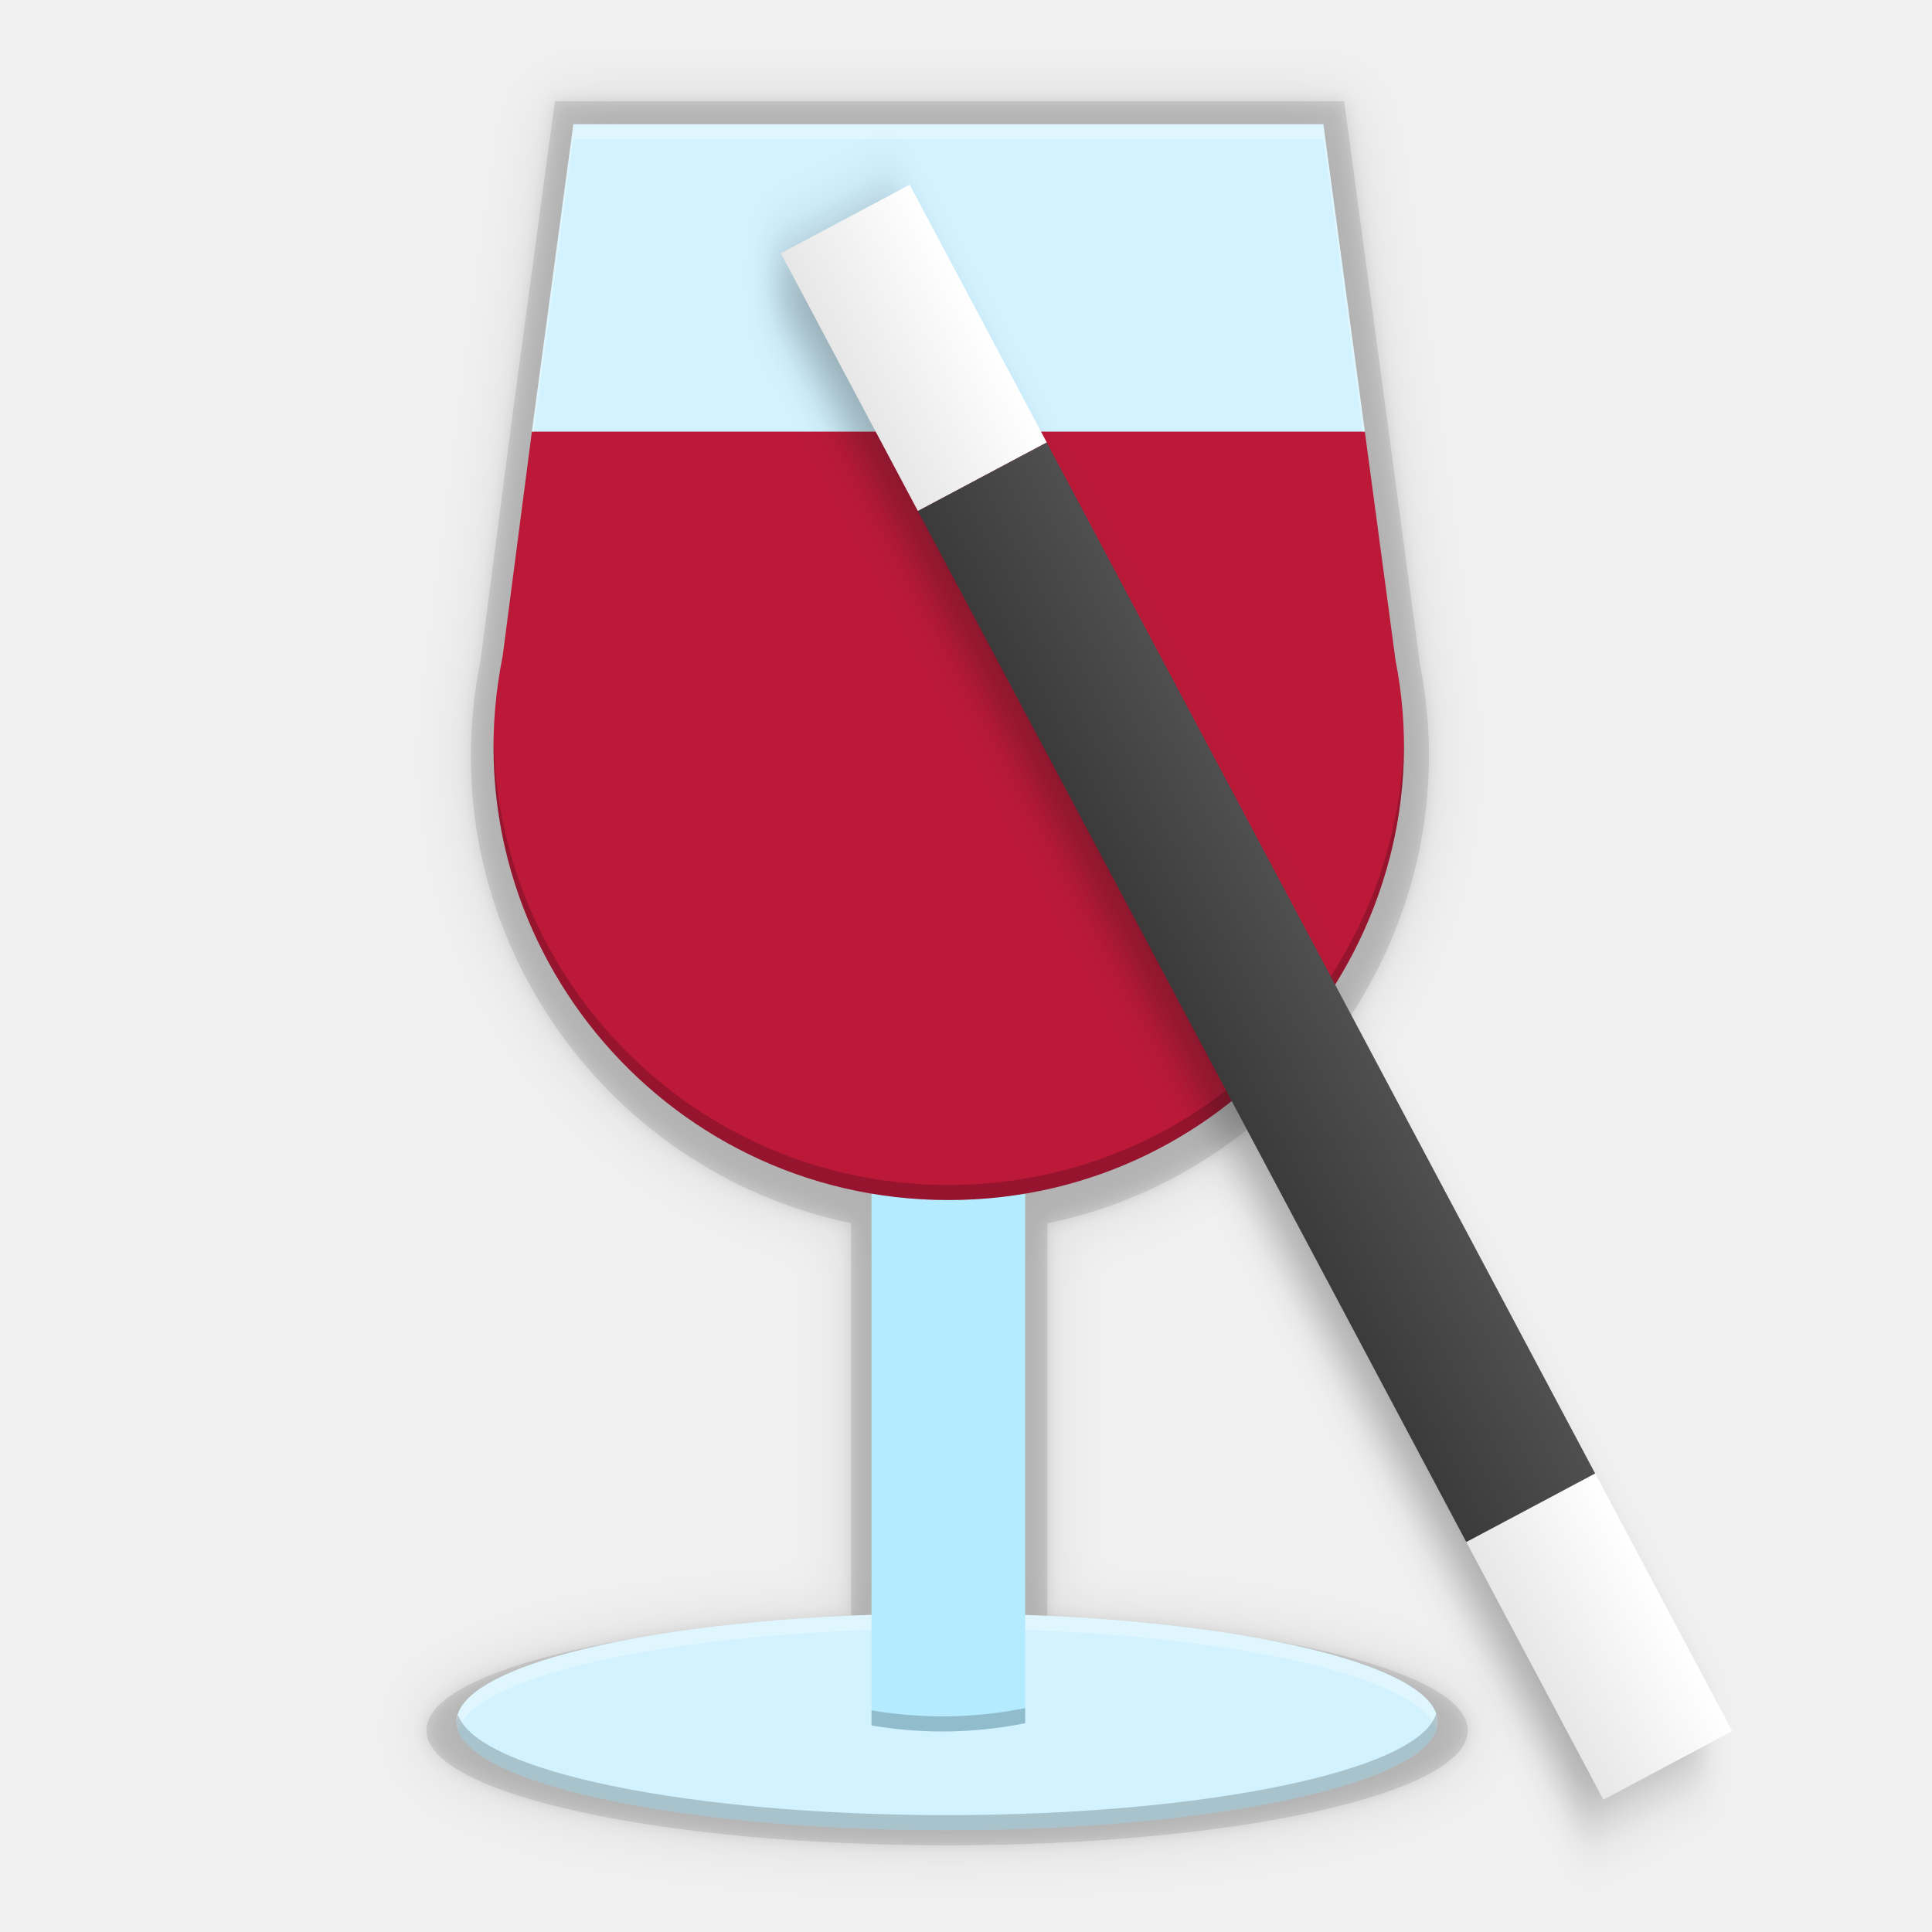
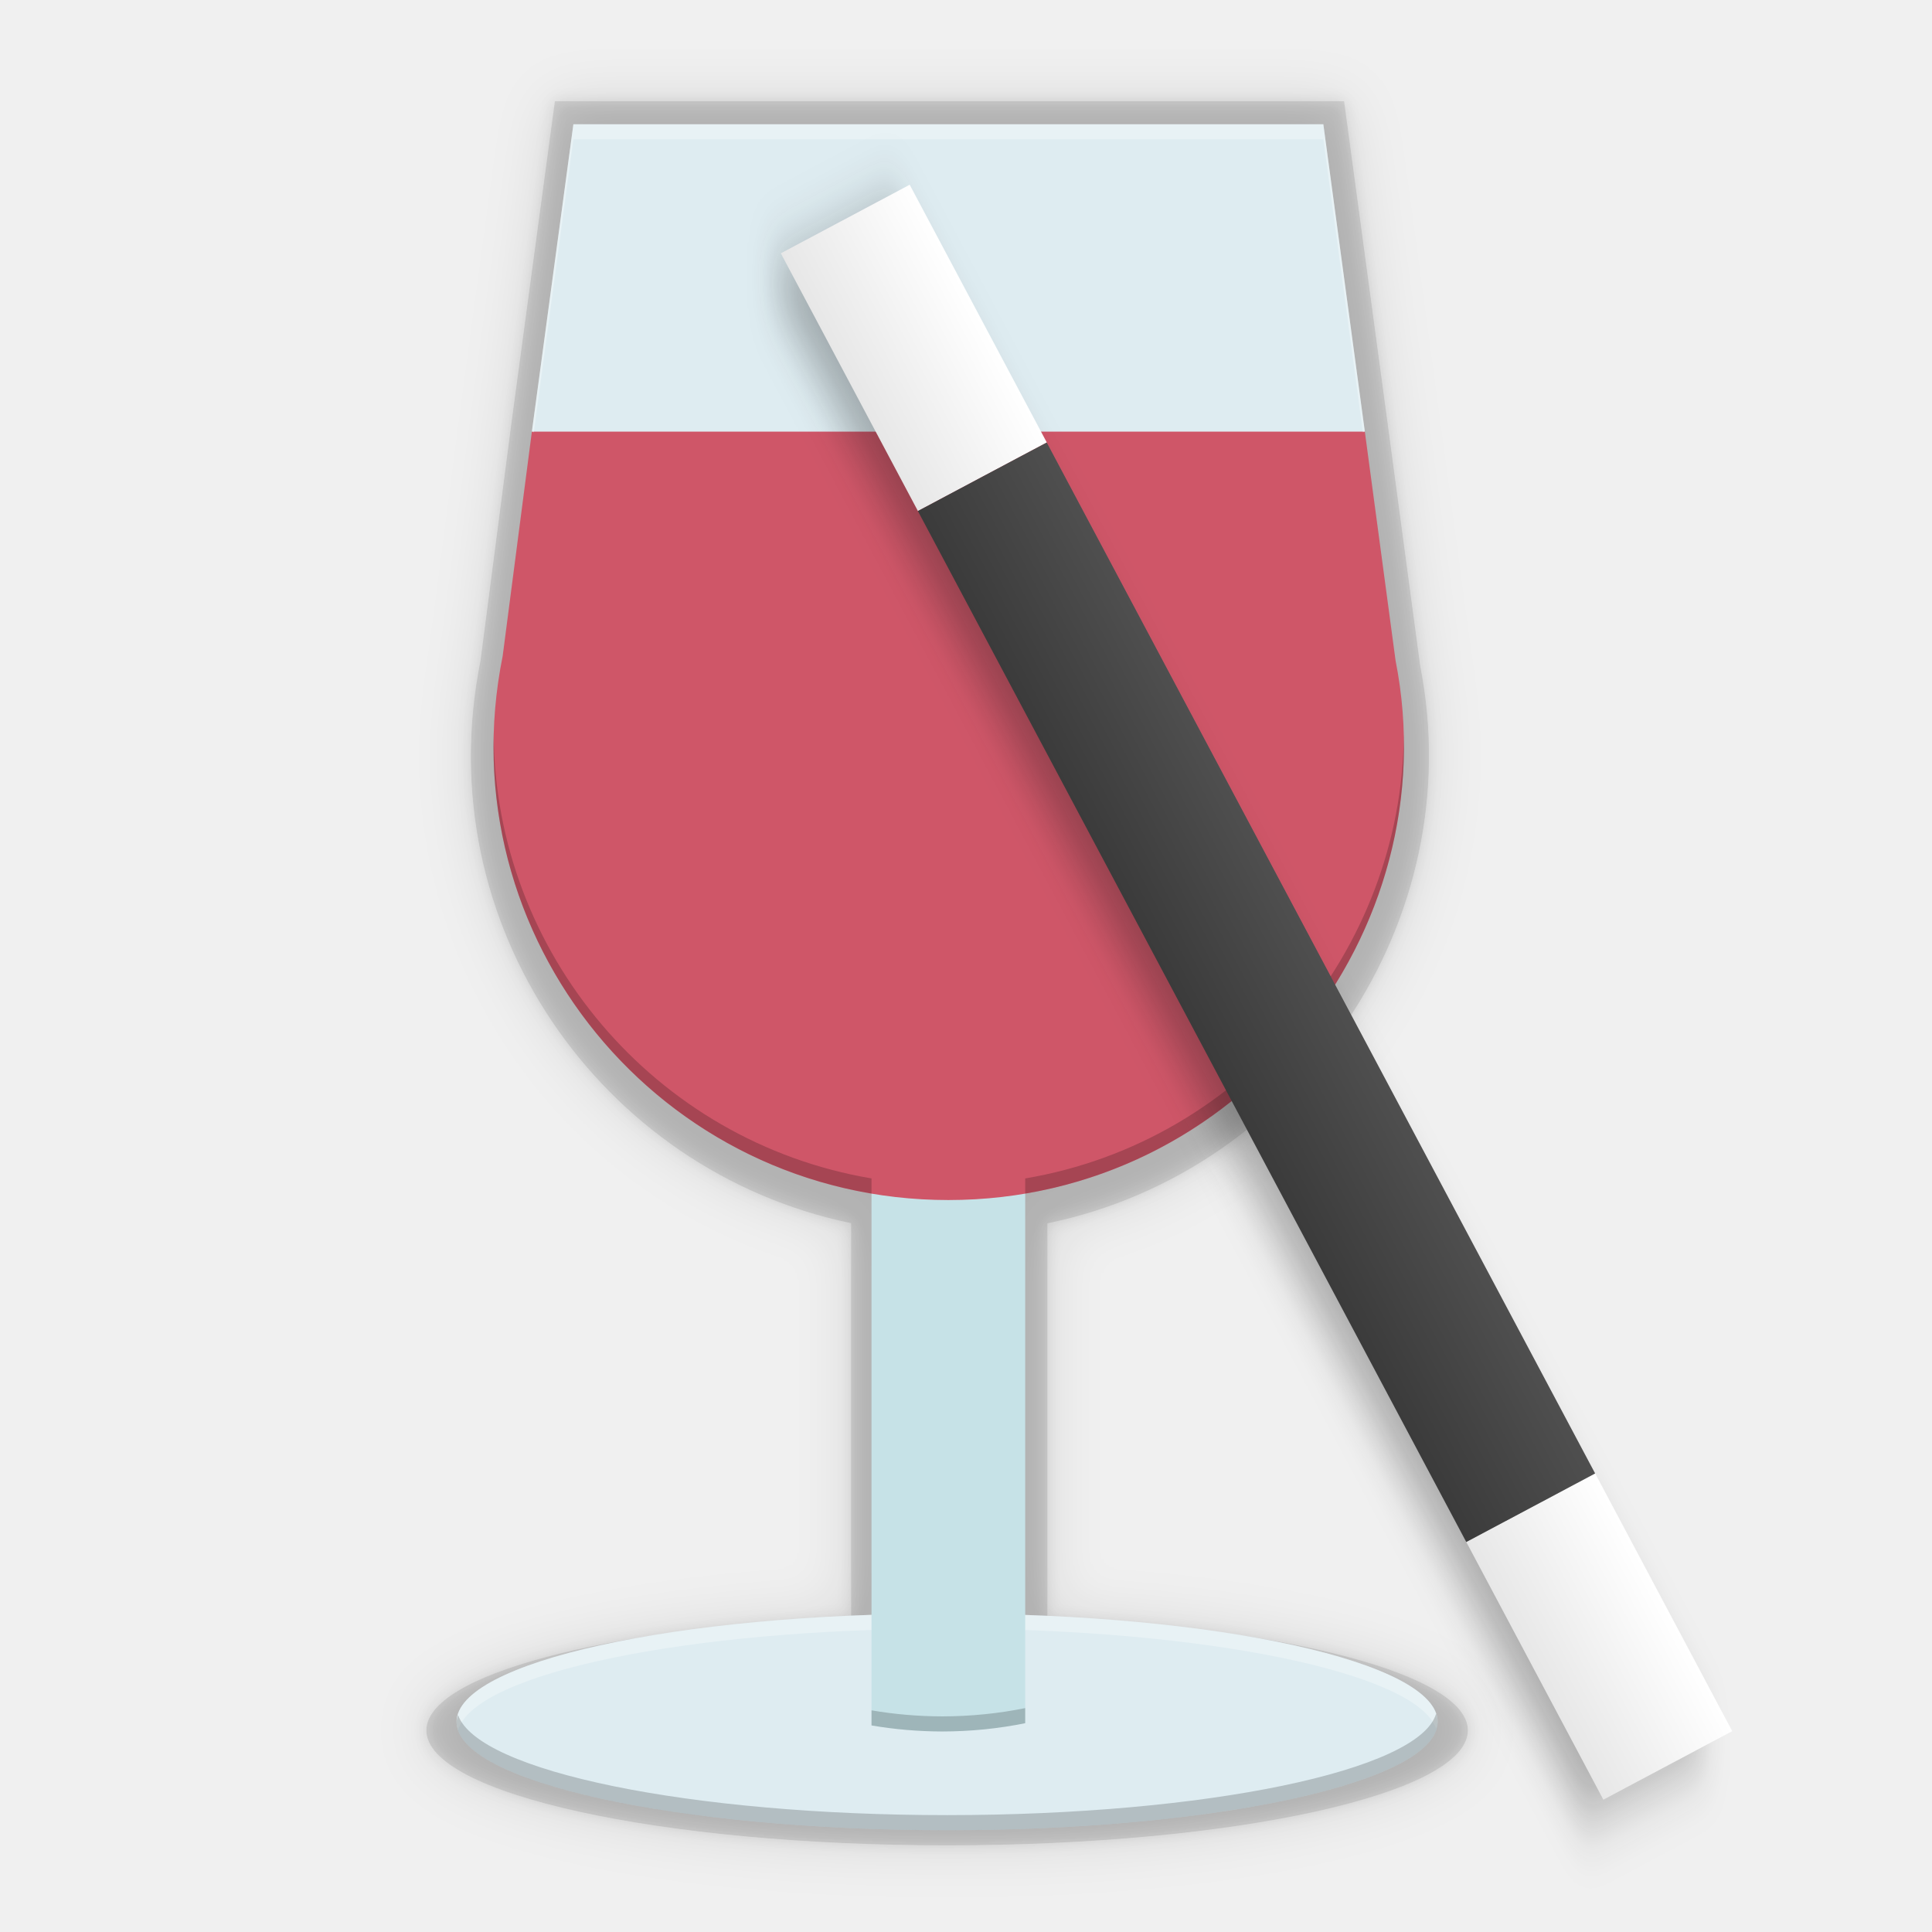
<svg xmlns="http://www.w3.org/2000/svg" xmlns:xlink="http://www.w3.org/1999/xlink" height="256" viewBox="-54 0 192 192" width="256" version="1.1" id="svg34">
  <defs id="defs38">
    <filter style="color-interpolation-filters:sRGB" id="filter938" x="-0.016" width="1.032" y="-0.01" height="1.019">
      <feGaussianBlur stdDeviation="0.923" id="feGaussianBlur940" />
    </filter>
    <filter style="color-interpolation-filters:sRGB" id="filter952" x="-0.064" width="1.128" y="-0.038" height="1.077">
      <feGaussianBlur stdDeviation="3.691" id="feGaussianBlur954" />
    </filter>
    <filter style="color-interpolation-filters:sRGB" id="filter5415" width="1.129" height="1.076" x="-0.07" y="-0.04">
      <feGaussianBlur id="feGaussianBlur41" stdDeviation="2.813" />
    </filter>
    <linearGradient id="linearGradient1674" x1="285" x2="301" y1="102" y2="102" gradientUnits="userSpaceOnUse" xlink:href="#linearGradient1672" />
    <linearGradient id="linearGradient1672">
      <stop style="stop-color:#e7e7e7" id="stop7" offset="0" />
      <stop style="stop-color:#ffffff" id="stop9" offset="1" />
    </linearGradient>
    <linearGradient id="linearGradient1665" x1="-223.246" x2="-207.247" y1="206.874" y2="206.874" gradientUnits="userSpaceOnUse" xlink:href="#linearGradient1663" />
    <linearGradient id="linearGradient1663">
      <stop style="stop-color:#3b3b3b" id="stop12" offset="0" />
      <stop style="stop-color:#4f4f4f" id="stop14" offset="1" />
    </linearGradient>
    <linearGradient xlink:href="#linearGradient1672" id="linearGradient1834" gradientUnits="userSpaceOnUse" x1="285" y1="102" x2="301" y2="102" />
  </defs>
  <path style="opacity:0.1;fill:#000203;fill-opacity:1;stroke:none;stroke-width:5.903;stroke-linecap:round;stroke-linejoin:bevel;stroke-miterlimit:4;stroke-dasharray:none;stroke-dashoffset:0;stroke-opacity:0.467;filter:url(#filter952)" d="M 73.527 13.412 L 67.742 56.27 L 63.672 87.557 C 56.63 122.381 79.504 155.173 112.779 162.078 L 112.779 178.766 L 112.779 214.309 A 69 15.238 0 0 0 56.496 229.275 A 69 15.238 0 0 0 125.496 244.514 A 69 15.238 0 0 0 194.496 229.275 A 69 15.238 0 0 0 138.779 214.328 L 138.779 179.152 L 138.779 162.098 C 172.344 155.174 194.846 121.942 188.174 88.197 L 183.887 56.27 L 178.1 13.412 L 73.527 13.412 z " transform="matrix(0.75,0,0,0.75,-54,0)" id="path942" />
  <path id="path936" transform="matrix(0.75,0,0,0.75,-54,0)" d="M 73.527 13.412 L 67.742 56.27 L 63.672 87.557 C 56.63 122.381 79.504 155.173 112.779 162.078 L 112.779 178.766 L 112.779 214.309 A 69 15.238 0 0 0 56.496 229.275 A 69 15.238 0 0 0 125.496 244.514 A 69 15.238 0 0 0 194.496 229.275 A 69 15.238 0 0 0 138.779 214.328 L 138.779 179.152 L 138.779 162.098 C 172.344 155.174 194.846 121.942 188.174 88.197 L 183.887 56.27 L 178.1 13.412 L 73.527 13.412 z " style="opacity:0.1;fill:#000203;fill-opacity:1;stroke:none;stroke-width:5.903;stroke-linecap:round;stroke-linejoin:bevel;stroke-miterlimit:4;stroke-dasharray:none;stroke-dashoffset:0;stroke-opacity:0.467;filter:url(#filter938)" />
  <path style="opacity:0.1;fill:#000203;fill-opacity:1;stroke:none;stroke-width:5.903;stroke-linecap:round;stroke-linejoin:bevel;stroke-miterlimit:4;stroke-dasharray:none;stroke-dashoffset:0;stroke-opacity:0.467" d="M 73.527 13.412 L 67.742 56.27 L 63.672 87.557 C 56.63 122.381 79.504 155.173 112.779 162.078 L 112.779 178.766 L 112.779 214.309 A 69 15.238 0 0 0 56.496 229.275 A 69 15.238 0 0 0 125.496 244.514 A 69 15.238 0 0 0 194.496 229.275 A 69 15.238 0 0 0 138.779 214.328 L 138.779 179.152 L 138.779 162.098 C 172.344 155.174 194.846 121.942 188.174 88.197 L 183.887 56.27 L 178.1 13.412 L 73.527 13.412 z " transform="matrix(0.75,0,0,0.75,-54,0)" id="ellipse933" />
-   <ellipse style="opacity:1;fill:#d2f2ff;fill-opacity:1;stroke:none;stroke-width:4.171;stroke-linecap:round;stroke-linejoin:bevel;stroke-miterlimit:4;stroke-dasharray:none;stroke-dashoffset:0;stroke-opacity:0.467" id="path847" cx="40.122" cy="171.119" rx="48.75" ry="10.766" />
-   <path d="M 81.636,42.895 40.247,58.168 -1.143,42.895 2.982,12.35 h 74.53 z m 0,0" id="path2" style="fill:#d2f2ff;stroke-width:0.509;fill-opacity:1" />
+   <ellipse style="opacity:1;fill:#deecf1;fill-opacity:1;stroke:none;stroke-width:4.171;stroke-linecap:round;stroke-linejoin:bevel;stroke-miterlimit:4;stroke-dasharray:none;stroke-dashoffset:0;stroke-opacity:0.467" id="path847" cx="40.122" cy="171.119" rx="48.75" ry="10.766" />
+   <path d="M 81.636,42.895 40.247,58.168 -1.143,42.895 2.982,12.35 h 74.53 z m 0,0" id="path2" style="fill:#deecf1;stroke-width:0.509" />
  <path style="opacity:0.3;fill:#ffffff;fill-opacity:1;stroke:none;stroke-width:5.561;stroke-linecap:round;stroke-linejoin:bevel;stroke-miterlimit:4;stroke-dasharray:none;stroke-dashoffset:0;stroke-opacity:0.467" d="M 125.496 213.805 A 65 14.355 0 0 0 60.496 228.158 A 65 14.355 0 0 0 60.701 229.252 A 65 14.355 0 0 1 125.496 215.805 A 65 14.355 0 0 1 190.291 229.064 A 65 14.355 0 0 0 190.496 228.158 A 65 14.355 0 0 0 125.496 213.805 z " transform="matrix(0.75,0,0,0.75,-54,0)" id="ellipse895" />
-   <path style="fill:#b5ebff;stroke-width:0.679;fill-opacity:1" d="M 115.48 146.83 L 115.48 189.75 L 115.48 228.285 L 115.48 228.629 A 34.133 20.235 0 0 0 124.883 229.43 A 34.133 20.235 0 0 0 135.844 228.332 L 135.844 228.285 L 135.844 190.053 L 135.844 146.83 L 115.48 146.83 z " transform="matrix(0.75,0,0,0.75,-54,0)" id="path6" />
-   <path d="m 40.247,119.259 c -28.561,0 -49.943,-26.117 -44.291,-54.065 l 2.901,-22.299 h 82.779 l 3.055,22.756 C 90.036,92.685 69.112,119.259 40.247,119.259 Z m 0,0" id="path14" style="fill:#bc1938;stroke-width:0.509;fill-opacity:1" />
+   <path style="fill:#c6e2e7;stroke-width:0.679" d="M 115.48 146.83 L 115.48 189.75 L 115.48 228.285 L 115.48 228.629 A 34.133 20.235 0 0 0 124.883 229.43 A 34.133 20.235 0 0 0 135.844 228.332 L 135.844 228.285 L 135.844 190.053 L 135.844 146.83 L 115.48 146.83 z " transform="matrix(0.75,0,0,0.75,-54,0)" id="path6" />
+   <path d="m 40.247,119.259 c -28.561,0 -49.943,-26.117 -44.291,-54.065 l 2.901,-22.299 h 82.779 l 3.055,22.756 C 90.036,92.685 69.112,119.259 40.247,119.259 Z m 0,0" id="path14" style="fill:#cf5668;stroke-width:0.509" />
  <path style="fill:#ffffff;stroke-width:0.679;fill-opacity:1;opacity:0.32" d="M 75.975 16.467 L 70.477 57.193 L 70.734 57.289 L 75.975 18.467 L 175.35 18.467 L 180.59 57.289 L 180.848 57.193 L 175.35 16.467 L 75.975 16.467 z " transform="matrix(0.75,0,0,0.75,-54,0)" id="path890" />
  <path style="opacity:0.2;fill:#030507;fill-opacity:1;stroke:none;stroke-width:5.561;stroke-linecap:round;stroke-linejoin:bevel;stroke-miterlimit:4;stroke-dasharray:none;stroke-dashoffset:0;stroke-opacity:0.467" d="M 190.291 227.064 A 65 14.355 0 0 1 125.496 240.514 A 65 14.355 0 0 1 60.701 227.252 A 65 14.355 0 0 0 60.496 228.158 A 65 14.355 0 0 0 125.496 242.514 A 65 14.355 0 0 0 190.496 228.158 A 65 14.355 0 0 0 190.291 227.064 z " transform="matrix(0.75,0,0,0.75,-54,0)" id="ellipse900" />
  <path style="fill:#000000;stroke-width:0.679;fill-opacity:1;opacity:0.2" d="M 135.844 226.332 A 34.133 20.235 0 0 1 124.883 227.43 A 34.133 20.235 0 0 1 115.48 226.629 L 115.48 228.285 L 115.48 228.629 A 34.133 20.235 0 0 0 124.883 229.43 A 34.133 20.235 0 0 0 135.844 228.332 L 135.844 228.285 L 135.844 226.332 z " transform="matrix(0.75,0,0,0.75,-54,0)" id="path907" />
-   <path style="fill:#000000;stroke-width:0.679;fill-opacity:1;opacity:0.2" d="M 65.418 97.275 C 64.481 130.39 91.138 159.012 125.662 159.012 C 160.623 159.012 186.84 129.773 186.01 97.398 C 185.736 128.967 159.901 157.012 125.662 157.012 C 91.836 157.012 65.586 129.532 65.418 97.275 z " transform="matrix(0.75,0,0,0.75,-54,0)" id="path912" />
+   <path style="fill:#000000;stroke-width:0.679;fill-opacity:1;opacity:0.2" d="M 65.418 97.275 C 64.575 127.05 86.046 153.18 115.48 158.15 L 115.48 156.148 C 86.713 151.288 65.569 126.211 65.418 97.275 z M 186.01 97.398 C 185.764 125.75 164.895 151.246 135.844 156.15 L 135.844 158.152 C 165.581 153.134 186.757 126.543 186.01 97.398 z " transform="matrix(0.75,0,0,0.75,-54,0)" id="path912" />
  <g style="enable-background:new" transform="matrix(0.9066476,0,0,0.9066476,263.3323,-155.2599)" id="g1201">
    <g style="enable-background:new" transform="matrix(-1,0,0,1,284.6871,50.55103)" id="g1199">
      <g style="opacity:0.3;fill:#141414;filter:url(#filter5415)" transform="rotate(28.00919,307.8298,787.9315)" id="g1189">
        <g style="fill:#141414" id="g1187">
          <path style="fill:#141414" d="m 285,6 v 32 h 16 V 6 Z m 0,160 v 32 h 16 v -32 z" transform="matrix(-0.9999508,0,0,0.9999508,508.2323,104.8783)" id="path1183" />
          <rect style="fill:#141414" width="15.999" height="127.994" x="-223.25" y="142.88" transform="scale(-1,1)" id="rect1185" />
        </g>
      </g>
      <g transform="rotate(28.00919,310.839,782.9224)" id="g1197">
        <g id="g1195">
          <path style="fill:url(#linearGradient1834)" d="m 285,6 v 32 h 16 V 6 Z m 0,160 v 32 h 16 v -32 z" transform="matrix(-0.9999508,0,0,0.9999508,508.2323,104.8783)" id="path1191" />
          <rect style="fill:url(#linearGradient1665)" width="15.999" height="127.994" x="-223.25" y="142.88" transform="scale(-1,1)" id="rect1193" />
        </g>
      </g>
    </g>
  </g>
</svg>
